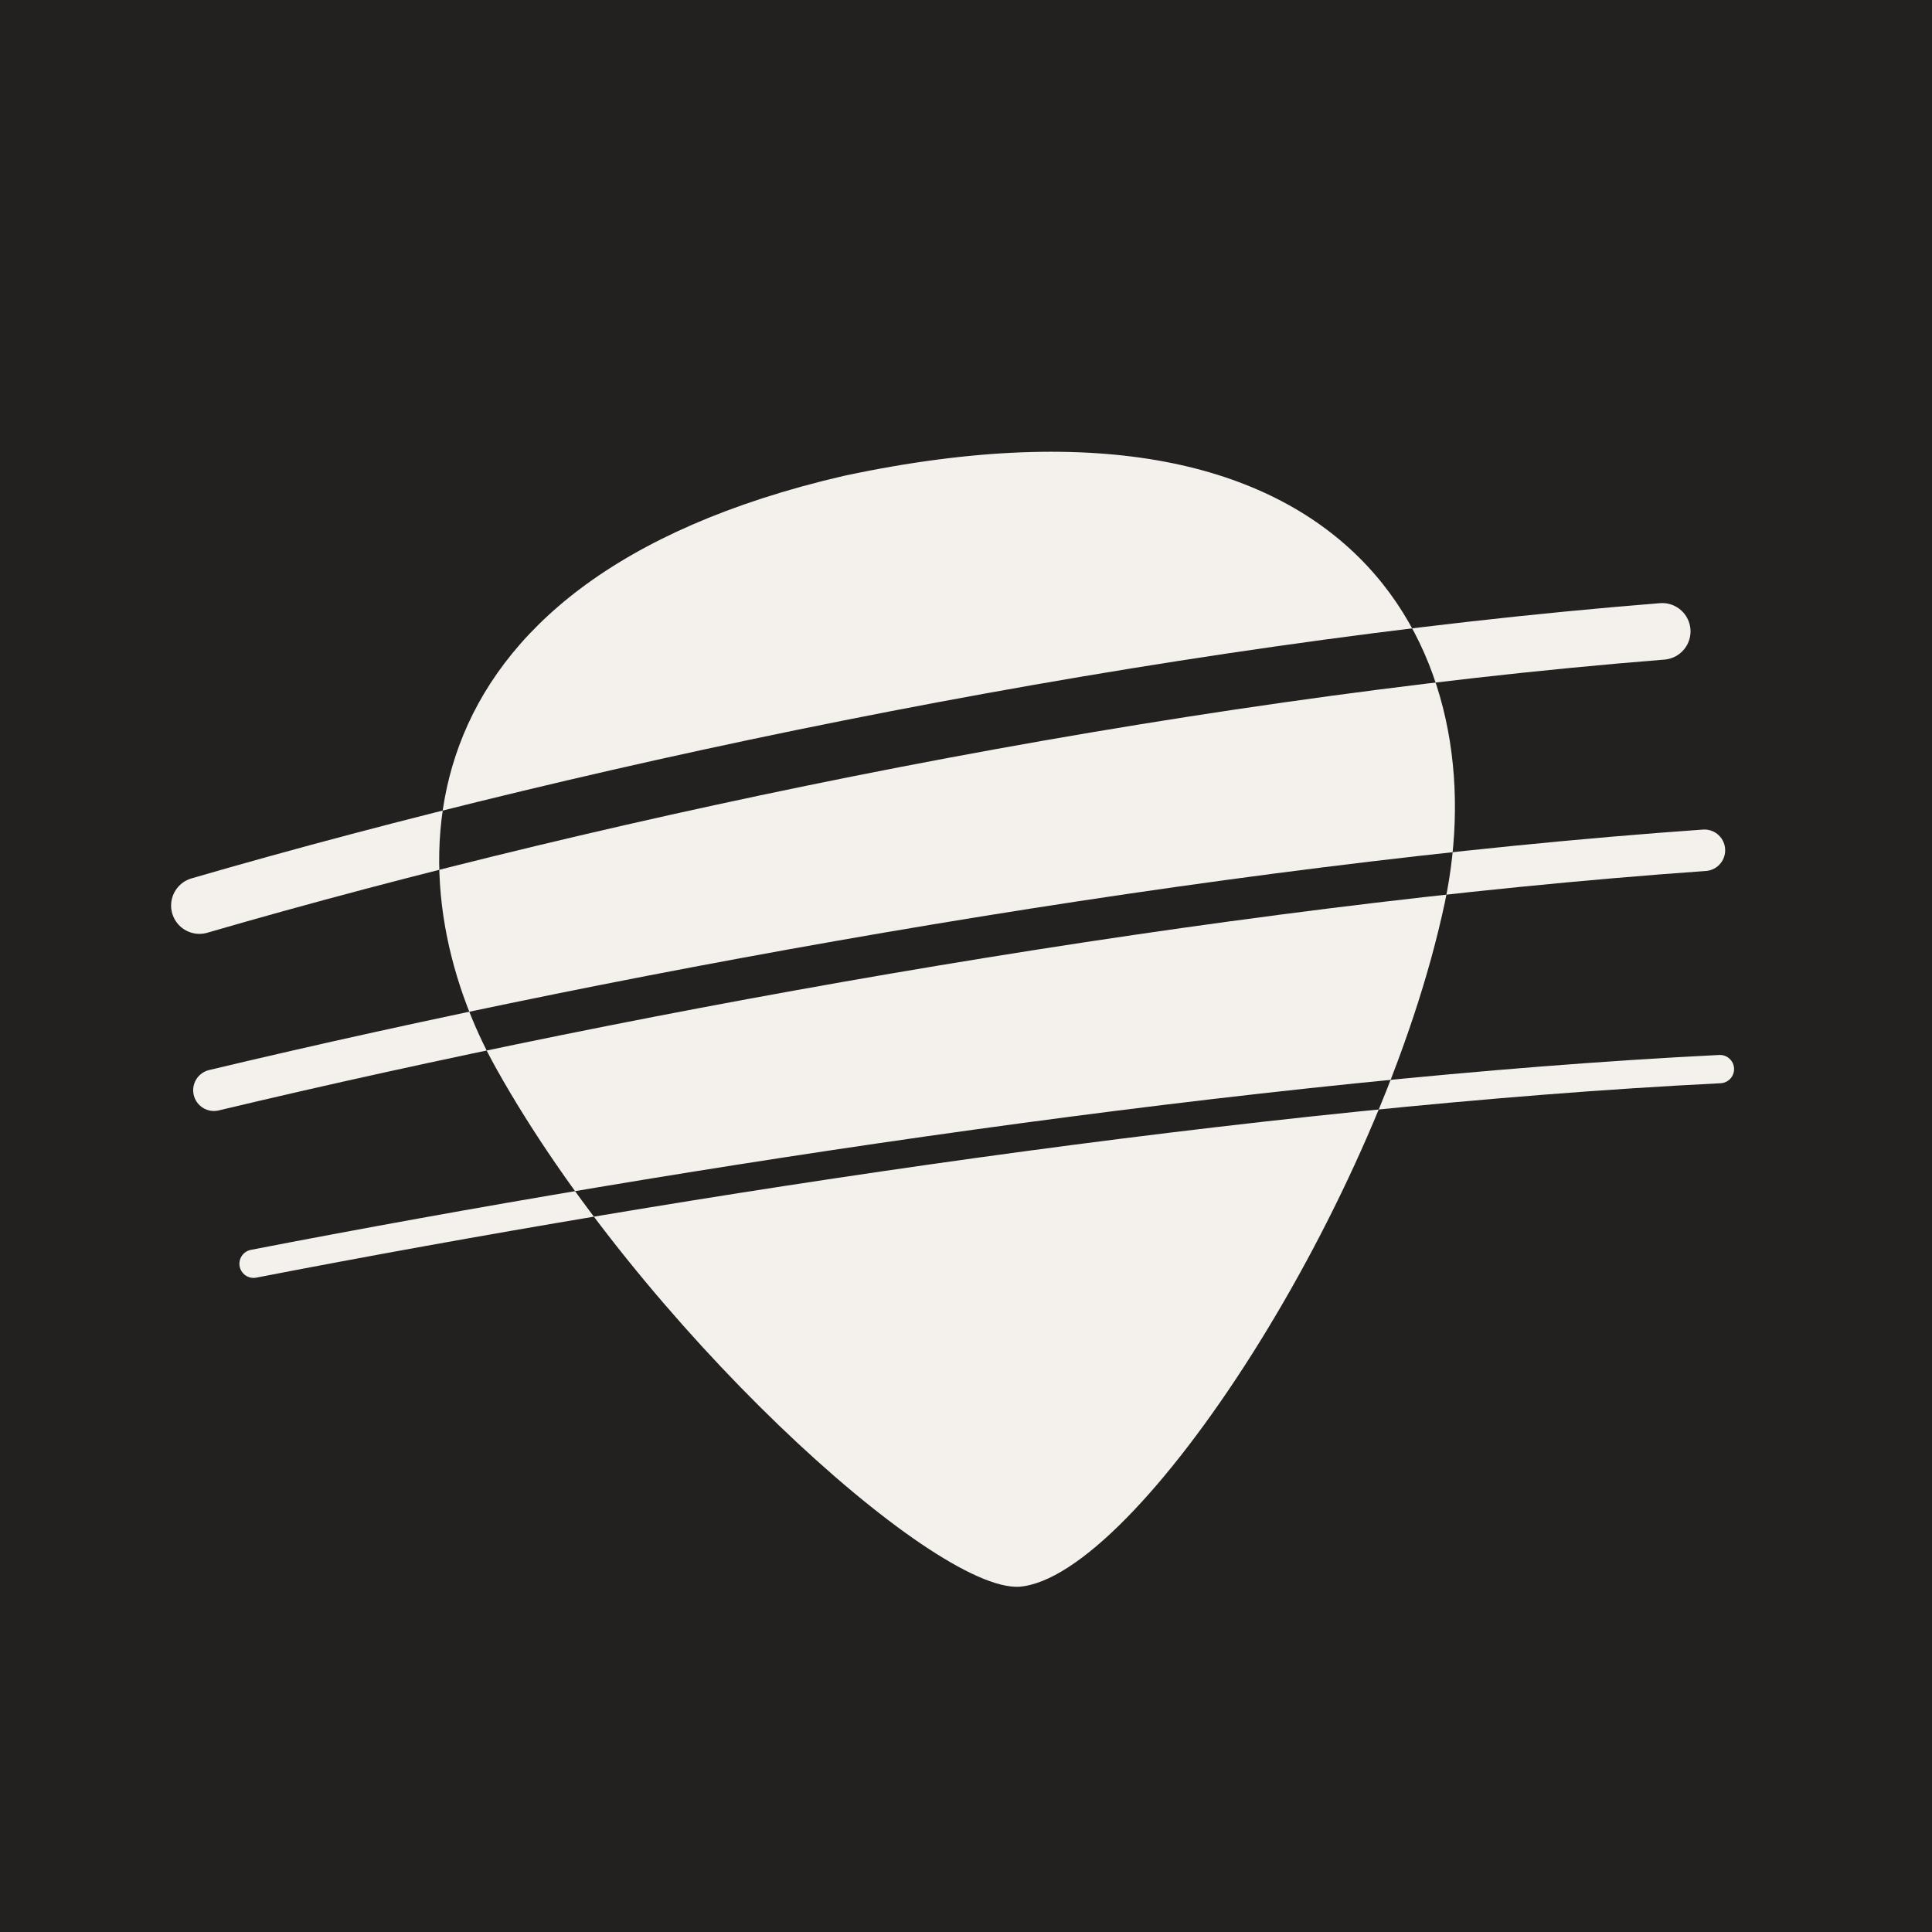
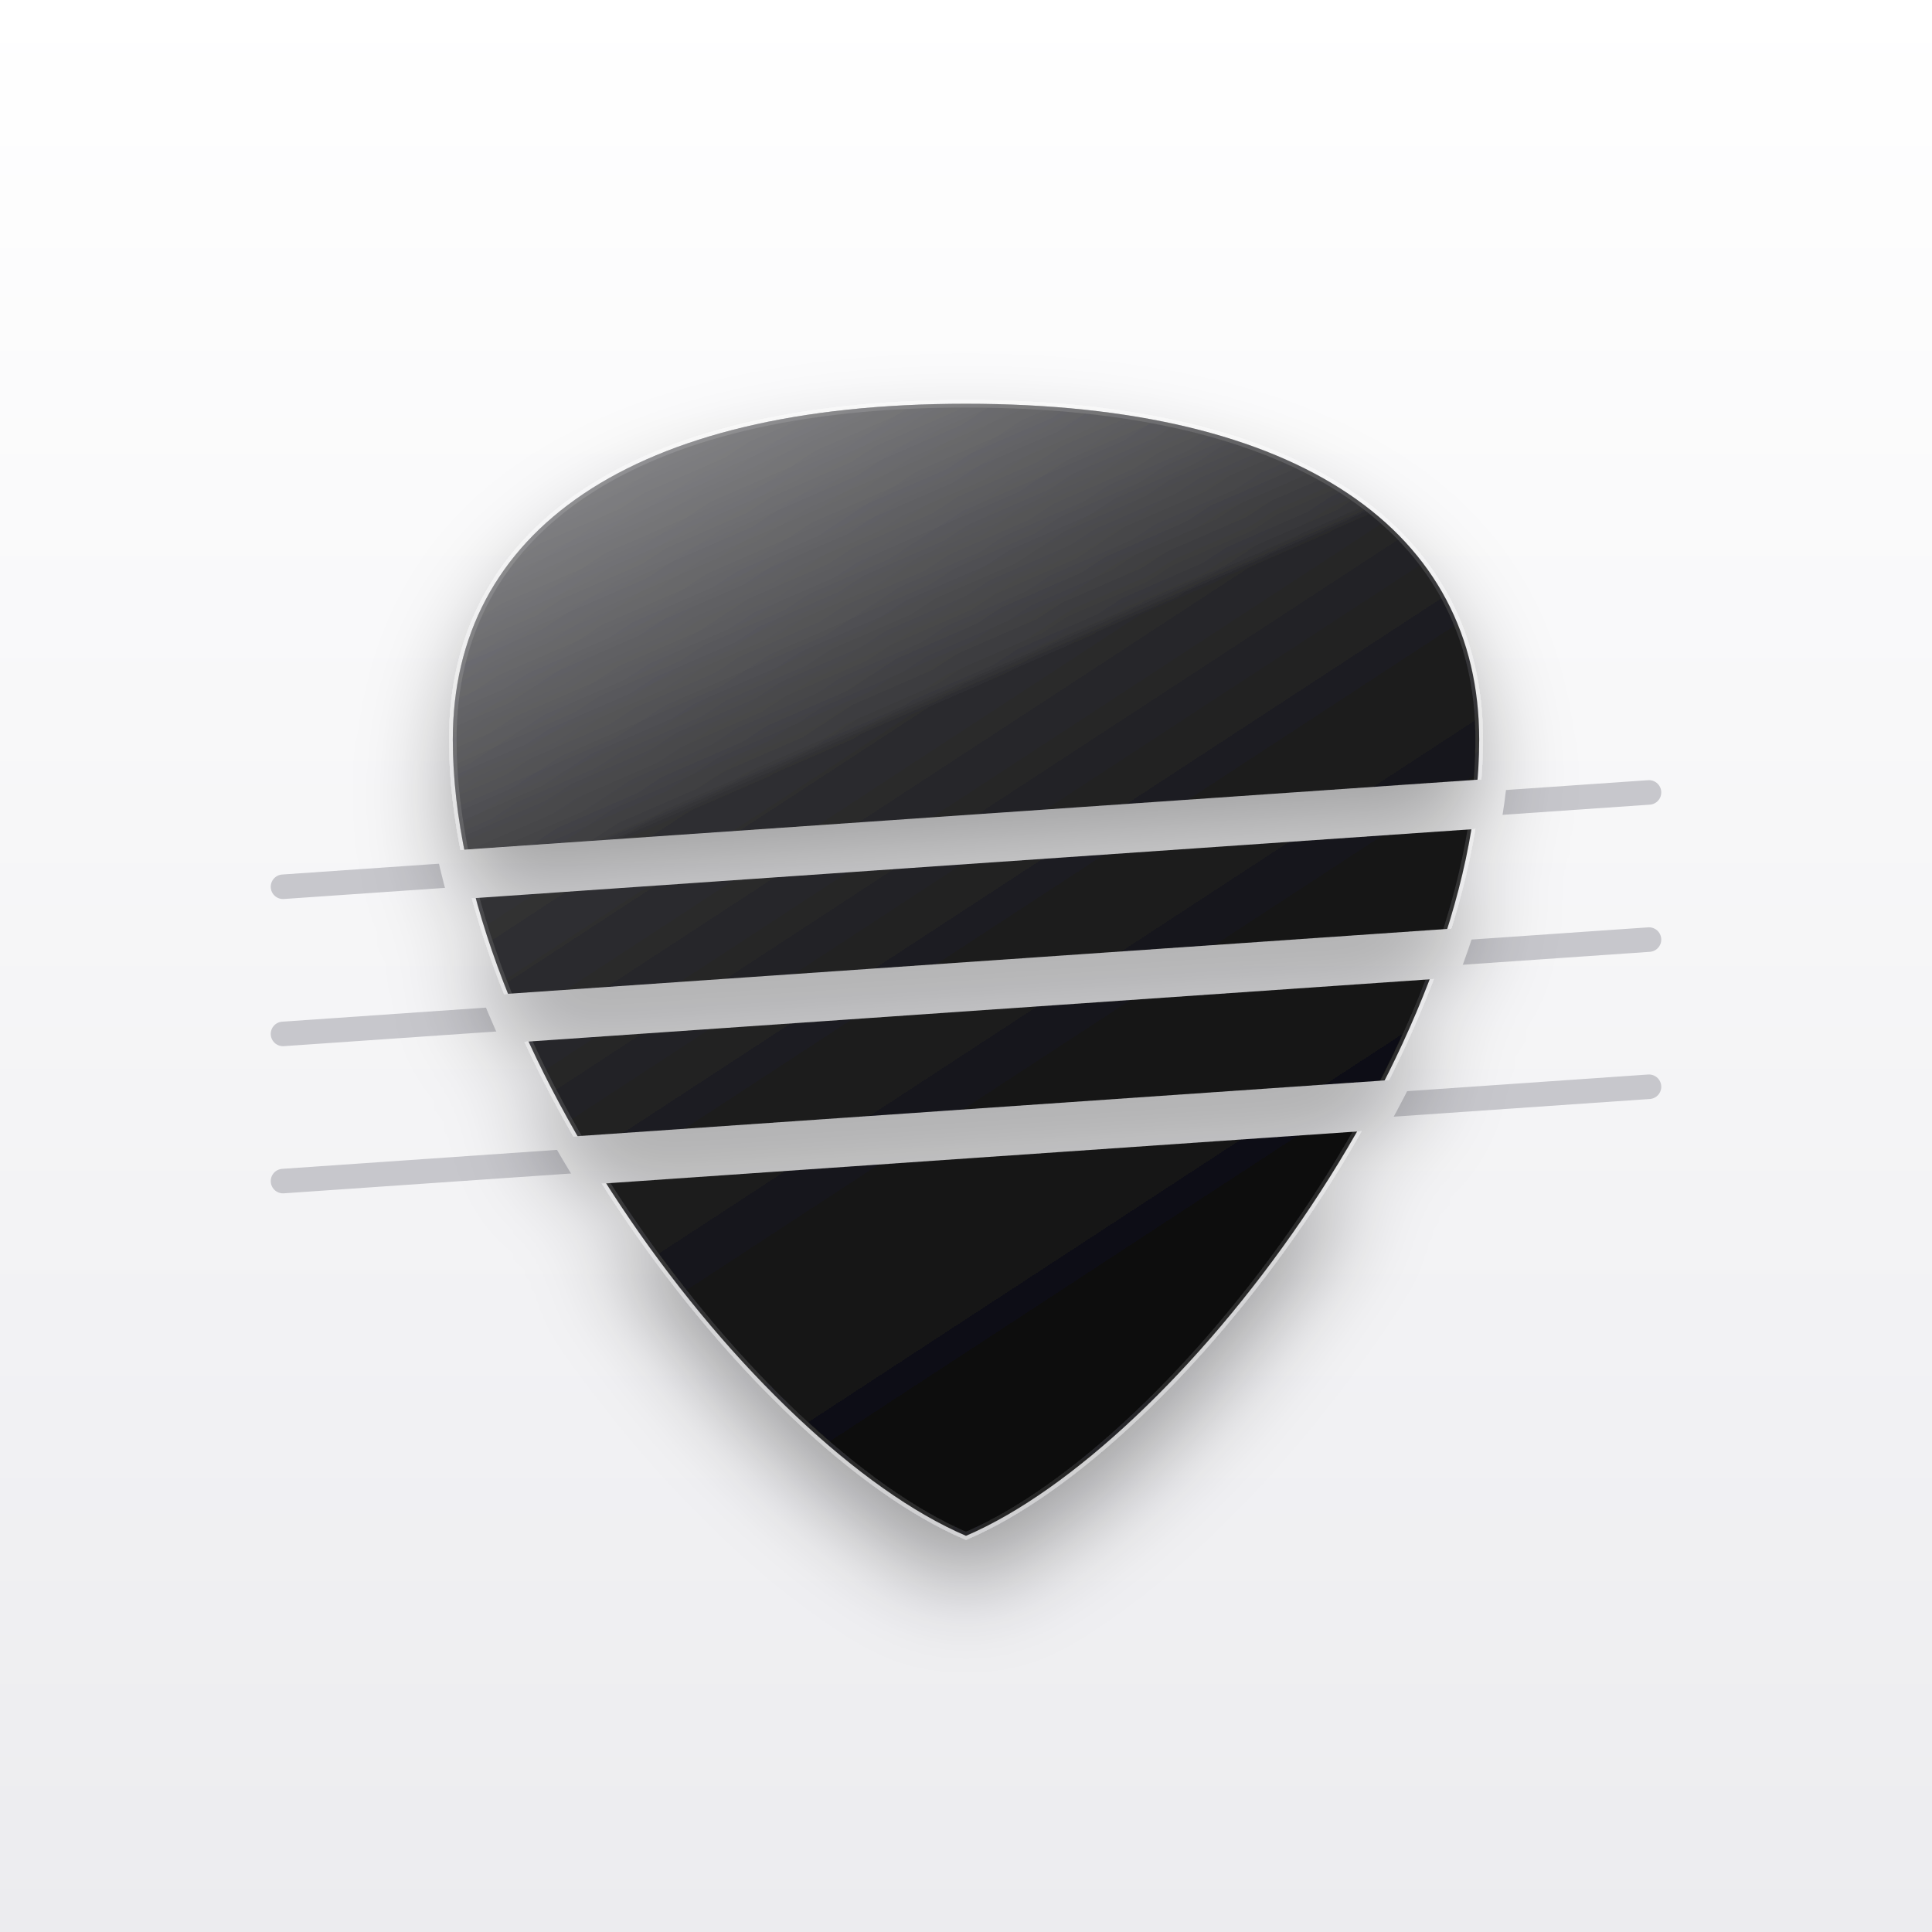
- <svg xmlns="http://www.w3.org/2000/svg" viewBox="0 0 1024 1024">
+ <svg xmlns="http://www.w3.org/2000/svg" viewBox="0 0 1024 1024" width="1024" height="1024">
  <defs>
-     <g id="strings" fill="none" stroke-linecap="round">
-       <path d="M118 424C340 392 640 372 906 388" stroke-width="30" />
-       <path d="M112 522C344 500 652 488 912 506" stroke-width="22" />
-       <path d="M120 616C352 604 660 600 904 622" stroke-width="15" />
-     </g>
+     <linearGradient id="bg" x1="0" y1="0" x2="0" y2="1">
+       <stop offset="0" stop-color="#ffffff" />
+       <stop offset="1" stop-color="#ececef" />
+     </linearGradient>
+     <linearGradient id="metal" x1="0" y1="0" x2="1" y2="0">
+       <stop offset="0" stop-color="#a9a9b0" />
+       <stop offset=".5" stop-color="#ededf0" />
+       <stop offset="1" stop-color="#9d9da4" />
+     </linearGradient>
+     <linearGradient id="blk" x1=".2" y1="0" x2=".8" y2="1">
+       <stop offset="0" stop-color="#48484c" />
+       <stop offset=".5" stop-color="#1c1c1e" />
+       <stop offset="1" stop-color="#050505" />
+     </linearGradient>
+     <linearGradient id="gloss" x1="0" y1="0" x2=".4" y2="1">
+       <stop offset="0" stop-color="#fff" stop-opacity=".42" />
+       <stop offset=".38" stop-color="#fff" stop-opacity=".06" />
+       <stop offset=".39" stop-color="#fff" stop-opacity="0" />
+     </linearGradient>
+     <linearGradient id="rim" x1="0" y1="0" x2="1" y2="1">
+       <stop offset="0" stop-color="#fff" stop-opacity="1" />
+       <stop offset=".35" stop-color="#fff" stop-opacity=".1" />
+       <stop offset=".7" stop-color="#fff" stop-opacity="0" />
+       <stop offset="1" stop-color="#fff" stop-opacity=".85" />
+     </linearGradient>
+     <linearGradient id="rimd" x1="0" y1="0" x2="0" y2="1">
+       <stop offset=".5" stop-color="#000" stop-opacity="0" />
+       <stop offset="1" stop-color="#000" stop-opacity=".22" />
+     </linearGradient>
+     <radialGradient id="glow" cx=".3" cy=".1" r=".55">
+       <stop offset="0" stop-color="#fff" stop-opacity=".6" />
+       <stop offset="1" stop-color="#fff" stop-opacity="0" />
+     </radialGradient>
+     <filter id="sh" x="-30%" y="-30%" width="160%" height="170%">
+       <feGaussianBlur in="SourceAlpha" stdDeviation="24" />
+       <feOffset dy="26" />
+       <feComponentTransfer>
+         <feFuncA type="linear" slope="0.35" />
+       </feComponentTransfer>
+       <feMerge>
+         <feMergeNode />
+         <feMergeNode in="SourceGraphic" />
+       </feMerge>
+     </filter>
+     <filter id="ssh" x="-10%" y="-50%" width="120%" height="200%">
+       <feGaussianBlur in="SourceAlpha" stdDeviation="5" />
+       <feOffset dy="7" />
+       <feComponentTransfer>
+         <feFuncA type="linear" slope=".35" />
+       </feComponentTransfer>
+       <feMerge>
+         <feMergeNode />
+         <feMergeNode in="SourceGraphic" />
+       </feMerge>
+     </filter>
+     <filter id="soft">
+       <feGaussianBlur stdDeviation="16" />
+     </filter>
+     <filter id="blur3">
+       <feGaussianBlur stdDeviation="1.6" />
+     </filter>
+     <linearGradient id="disp" x1="0" y1="0" x2="1" y2="1">
+       <stop offset="0" stop-color="#7fb2ff" />
+       <stop offset=".5" stop-color="#fff" stop-opacity="0" />
+       <stop offset="1" stop-color="#ff8fc4" />
+     </linearGradient>
+     <clipPath id="pc">
+       <path d="M512 214C690 214 784 282 784 392C784 556 624 766 512 814C400 766 240 556 240 392C240 282 334 214 512 214Z" />
+     </clipPath>
    <mask id="cut">
      <rect width="1024" height="1024" fill="#fff" />
-       <use href="#strings" stroke="#000" />
+       <line x1="150" y1="470" x2="874" y2="420" stroke="#000" stroke-width="26" stroke-linecap="round" />
+       <line x1="150" y1="548" x2="874" y2="498" stroke="#000" stroke-width="26" stroke-linecap="round" />
+       <line x1="150" y1="626" x2="874" y2="576" stroke="#000" stroke-width="26" stroke-linecap="round" />
    </mask>
-     <clipPath id="outside">
-       <path clip-rule="evenodd" d="M0 0H1024V1024H0Z M498 842C452 838 318 676 262 532C222 430 238 268 488 246C770 226 816 392 772 514C716 668 560 846 498 842Z" />
-     </clipPath>
+     <mask id="out">
+       <rect width="1024" height="1024" fill="#fff" />
+       <path d="M512 214C690 214 784 282 784 392C784 556 624 766 512 814C400 766 240 556 240 392C240 282 334 214 512 214Z" fill="#000" transform="translate(512 522) scale(1.06) translate(-512 -522)" />
+     </mask>
  </defs>
-   <rect width="1024" height="1024" fill="#222120" />
-   <g transform="rotate(-8 512 540)">
-     <path id="art" mask="url(#cut)" fill="#F4F1EC" d="M498 842C452 838 318 676 262 532C222 430 238 268 488 246C770 226 816 392 772 514C716 668 560 846 498 842Z" />
-     <use href="#strings" stroke="#F4F1EC" clip-path="url(#outside)" />
+   <rect width="1024" height="1024" fill="url(#bg)" />
+   <g mask="url(#out)">
+     <line x1="150" y1="470" x2="874" y2="420" stroke="#c7c7cc" stroke-width="13" stroke-linecap="round" />
+     <line x1="150" y1="548" x2="874" y2="498" stroke="#c7c7cc" stroke-width="13" stroke-linecap="round" />
+     <line x1="150" y1="626" x2="874" y2="576" stroke="#c7c7cc" stroke-width="13" stroke-linecap="round" />
+   </g>
+   <g filter="url(#sh)">
+     <g mask="url(#cut)">
+       <path d="M512 214C690 214 784 282 784 392C784 556 624 766 512 814C400 766 240 556 240 392C240 282 334 214 512 214Z" fill="url(#blk)" />
+       <path d="M512 214C690 214 784 282 784 392C784 556 624 766 512 814C400 766 240 556 240 392C240 282 334 214 512 214Z" fill="url(#gloss)" />
+       <path d="M512 214C690 214 784 282 784 392C784 556 624 766 512 814C400 766 240 556 240 392C240 282 334 214 512 214Z" fill="none" stroke="#fff" stroke-opacity=".12" stroke-width="4" />
+     </g>
  </g>
</svg>
